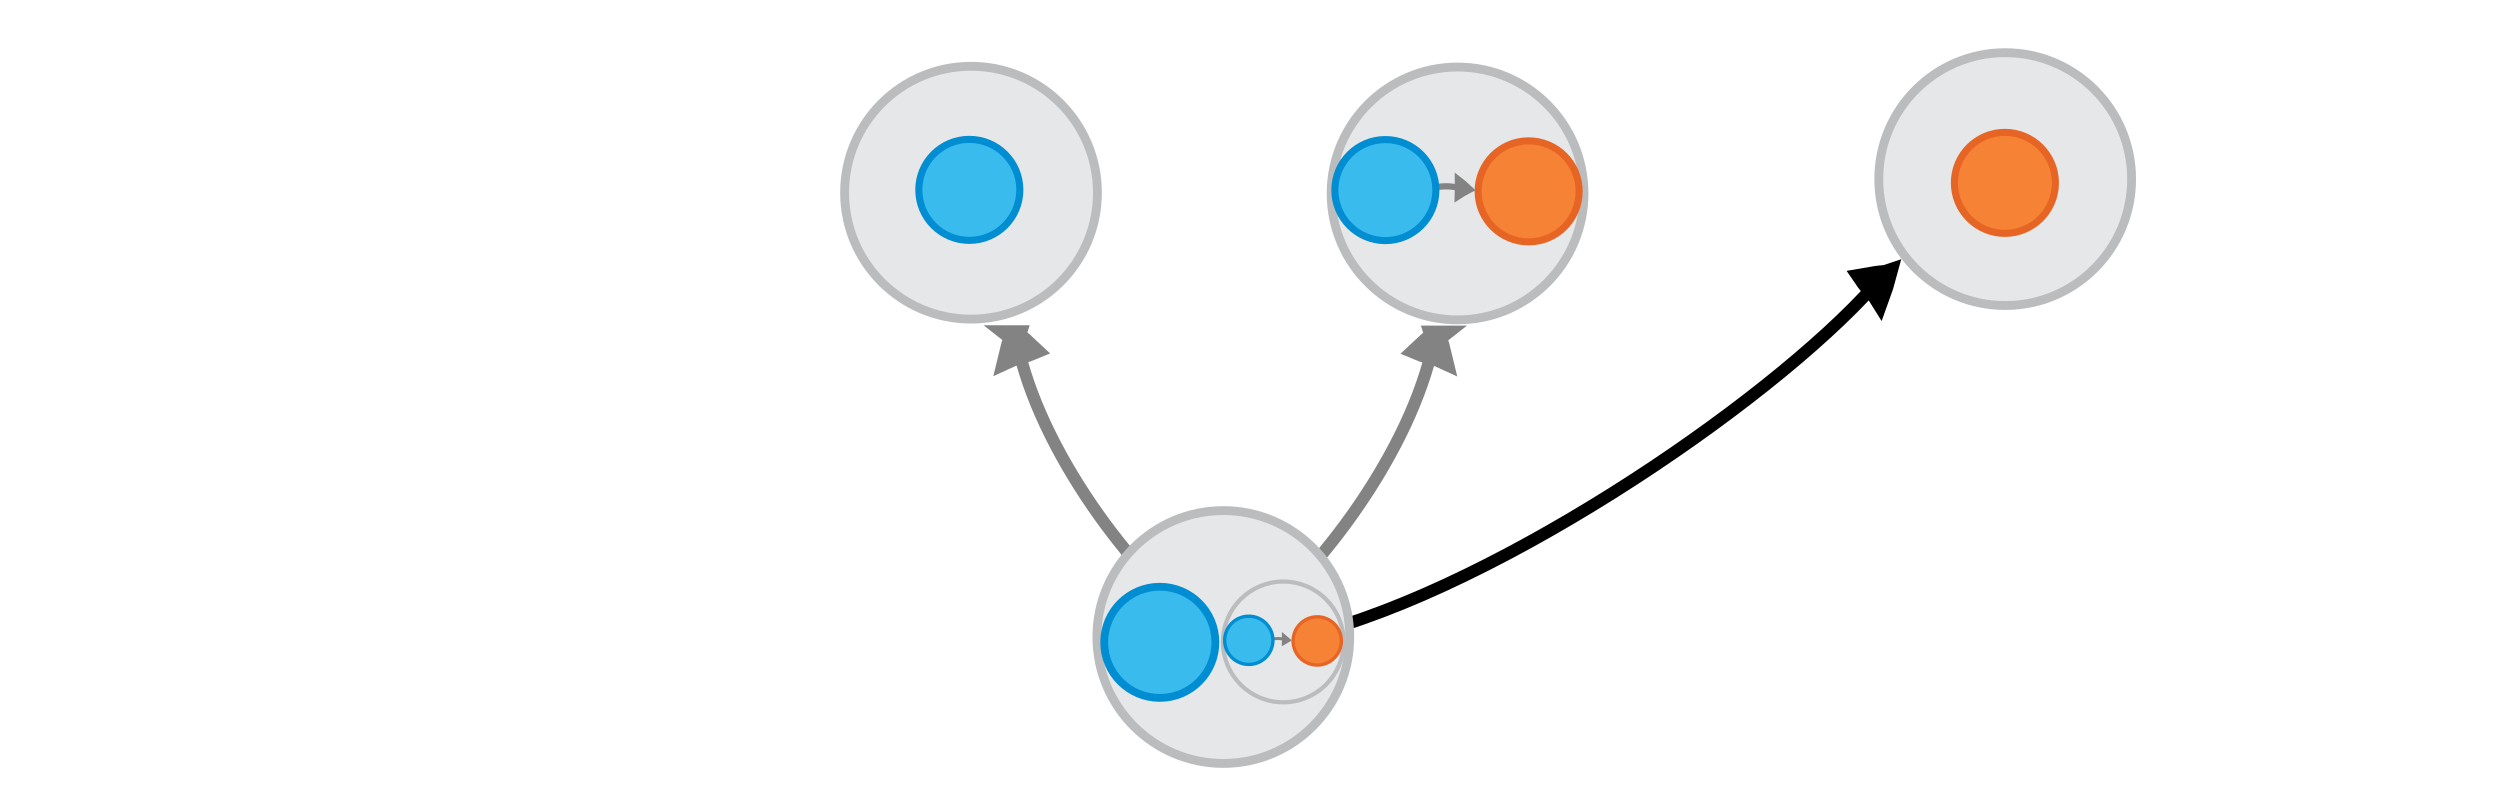
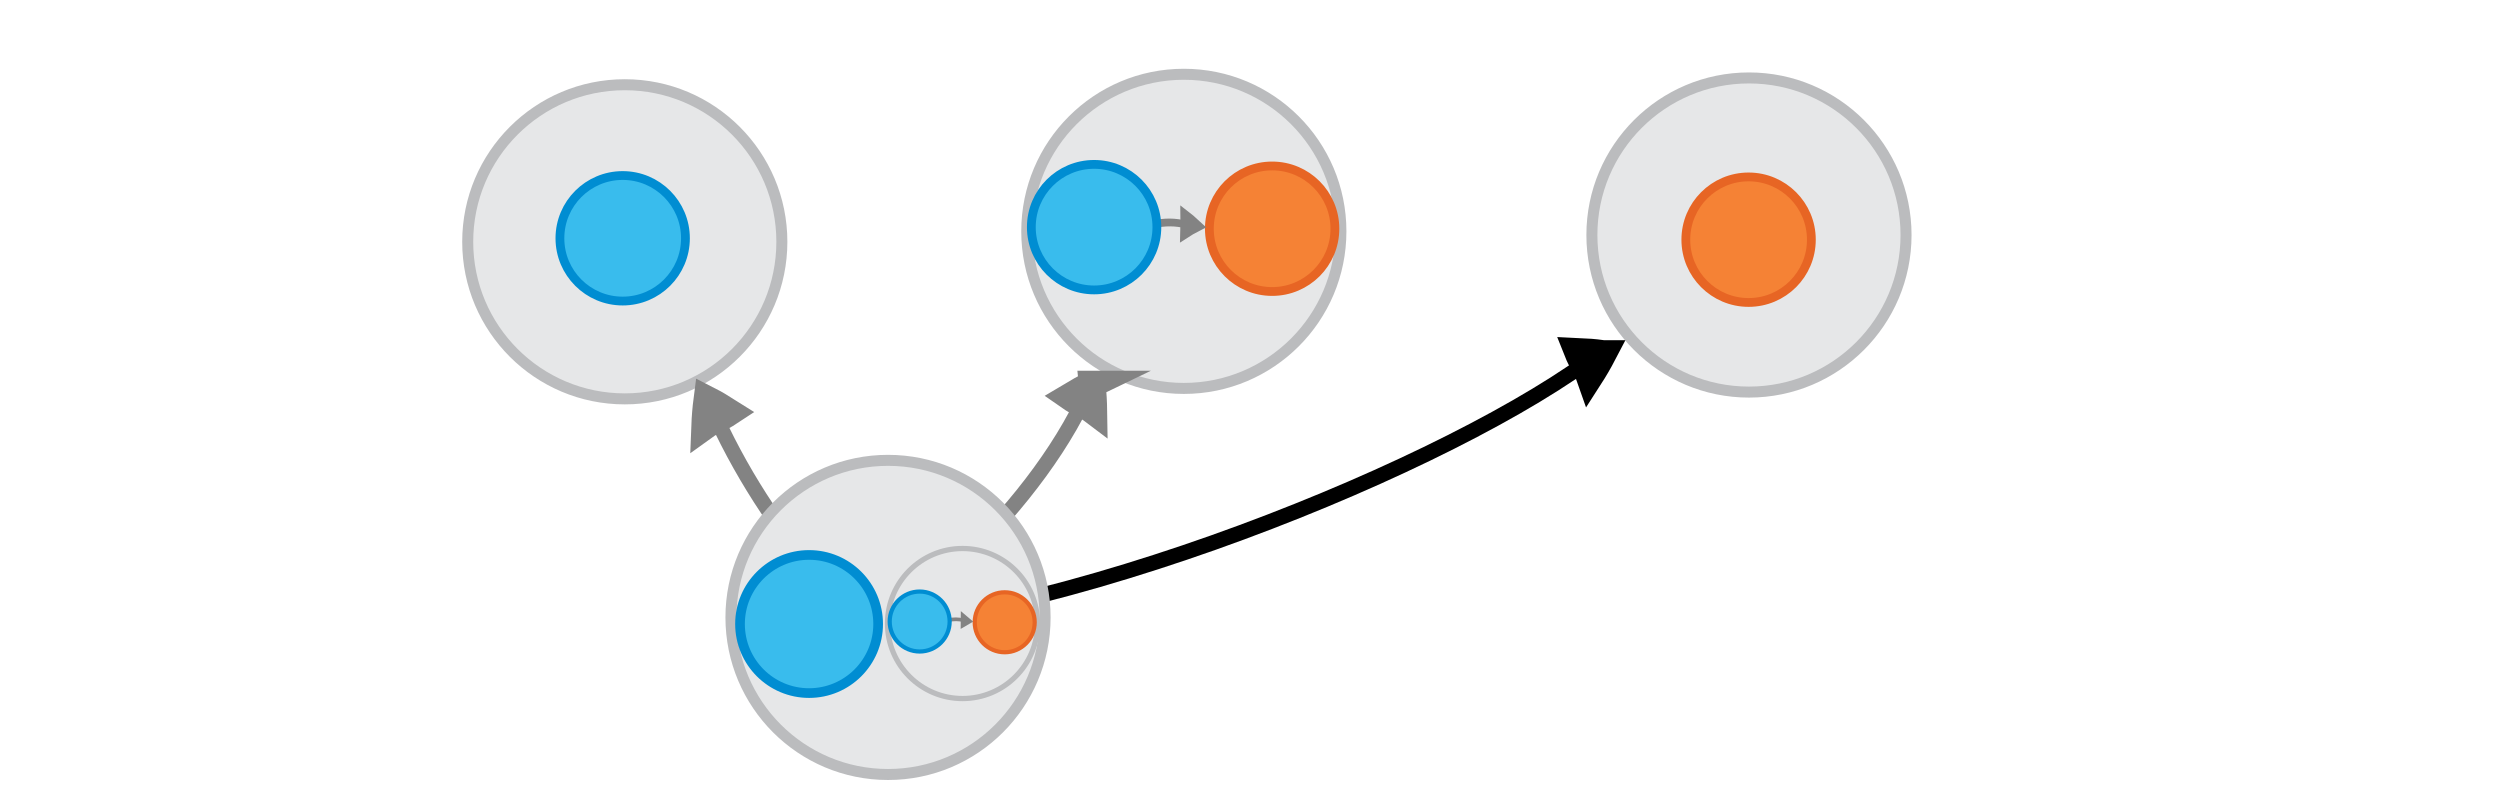
<svg xmlns="http://www.w3.org/2000/svg" viewBox="0 0 595.3 189.5" version="1.1" id="svg15613">
  <defs id="defs15617" />
-   <g id="g2762" transform="matrix(0.6665451,0,0,0.6665451,131.7708,-14.61389)">
+   <g id="g2762" transform="matrix(0.8282332,0,0,0.8282332,14.36014,-20.31173)">
    <circle cx="323.018" cy="91.037" r="45.16" id="circle15601" style="fill:#e6e7e8;stroke:#bbbcbe;stroke-width:3.165;stroke-miterlimit:10;stroke-opacity:1" />
    <circle cx="348.405" cy="90.286" r="18.046" id="circle15603" style="fill:#f58235;stroke:#e76524;stroke-width:2.53;stroke-miterlimit:10" />
    <g style="display:inline;fill:#dddddd;stroke:#838383;stroke-width:6.389;stroke-miterlimit:10" id="g1482-7-0-1-0-3" transform="matrix(0.1844319,-0.00623336,0.02173024,0.2570434,263.0275,33.20143)">
      <path style="stroke-width:35.526" id="path1478-7-9-0-19-0" transform="matrix(0.4768,-0.02932,0.03214,0.42867,147.58,197.367)" d="m 315.1,101.79 c 10.682,-4.135 21.77,-7.738 33.127,-11.074 -8.518,-8.139 -17.577,-16.01 -27.178,-23.616 -2.04,12.119 -3.103,21.663 -5.949,34.69 z" />
      <path style="stroke-width:10.649;paint-order:markers fill stroke" id="path1480-1-3-1-5-7" transform="matrix(0.89574,0,0,0.81736,18.384,154.236)" d="M 256.008,84.703 C 283.392,81.263 297.41,82.245 317.498,86.173" />
    </g>
    <circle cx="297.221" cy="89.832" r="18.046" id="circle15605" style="fill:#39bced;stroke:#008dd2;stroke-width:2.53;stroke-miterlimit:10" />
  </g>
-   <g transform="matrix(0.1844319,-0.00623336,0.02173024,0.2570434,350.4445,12.90125)" id="g1482-7-0-1-0-3-6" style="display:inline;fill:#dddddd;stroke:#838383;stroke-width:6.389;stroke-miterlimit:10" />
-   <g id="g2840" transform="translate(-38.83115,-33.83792)">
+   <g transform="matrix(0.1844319,-0.00623336,0.02173024,0.2570434,340.628,8.534403)" id="g1482-7-0-1-0-3-6" style="display:inline;fill:#dddddd;stroke:#838383;stroke-width:6.389;stroke-miterlimit:10" />
+   <g id="g2840" transform="matrix(1.242576,0,0,1.242576,-186.7819,-41.4832)">
    <circle cx="270.049" cy="79.723" r="30.101" id="circle15601-3" style="fill:#e6e7e8;stroke:#bbbcbe;stroke-width:2.11;stroke-miterlimit:10;stroke-opacity:1" />
    <circle cx="269.646" cy="79.049" r="12.028" id="circle15605-5" style="fill:#39bced;stroke:#008dd2;stroke-width:1.686;stroke-miterlimit:10" />
  </g>
-   <g id="g2832" transform="translate(257.6145,-145.7156)">
+   <g id="g2832" transform="matrix(1.242576,0,0,1.242576,143.2702,-178.0923)">
    <circle cx="219.861" cy="188.362" r="30.101" id="circle15601-3-0" style="fill:#e6e7e8;stroke:#bbbcbe;stroke-width:2.11;stroke-miterlimit:10;stroke-opacity:1" />
    <circle cx="219.79" cy="189.259" r="12.028" id="circle15603-3" style="fill:#f58235;stroke:#e76524;stroke-width:1.686;stroke-miterlimit:10" />
  </g>
-   <g id="g2836-2" transform="matrix(2.022026,-0.8411413,-0.8411413,-2.022026,-4.085561,532.9611)" style="stroke:#000000;stroke-opacity:1">
+   <g id="g2836-2" transform="matrix(2.680408,-0.4696647,-0.4696647,-2.680408,-294.725,527.4846)" style="stroke:#000000;stroke-opacity:1">
    <path d="m 272.989,117.547 c -0.48,-0.626 -0.993,-1.234 -1.538,-1.824 -0.146,0.891 -0.479,1.446 -0.676,2.402 1.157,-0.263 1.209,-0.256 2.213,-0.578 z" id="path1478-7-9-0-19-0-0-3" style="display:inline;fill:#dddddd;stroke:#000000;stroke-width:2.34;stroke-miterlimit:10;stroke-opacity:1" />
-     <path d="m 197.754,105.987 c 20.689,-4.129 58.066,3.513 73.748,11.102" id="path1480-1-3-1-5-7-6-7" style="display:inline;fill:none;stroke:#000000;stroke-width:1.324;stroke-miterlimit:10;stroke-dasharray:none;paint-order:markers fill stroke;stroke-opacity:1" />
+     <path d="m 197.754,105.987 c 20.689,-4.129 58.066,3.513 73.748,11.102" id="path1480-1-3-1-5-7-6-7" style="display:inline;fill:none;stroke:#000000;stroke-width:1.324;stroke-miterlimit:10;stroke-dasharray:none;stroke-opacity:1;paint-order:markers fill stroke" />
  </g>
-   <g id="g2836-2-5-2" transform="matrix(-1.407698,-1.677646,1.677646,-1.407698,428.4779,704.2039)">
-     <path d="m 273.174,117.85 c -0.414,-0.672 -0.862,-1.329 -1.343,-1.972 -0.236,0.871 -0.625,1.39 -0.917,2.32 1.178,-0.144 1.229,-0.131 2.261,-0.349 z" id="path1478-7-9-0-19-0-0-3-9-8" style="display:inline;fill:#dddddd;stroke:#838383;stroke-width:2.34;stroke-miterlimit:10" />
-     <path d="m 234.094,113.469 c 10.01,-2.475 26.526,-1.742 37.407,3.621" id="path1480-1-3-1-5-7-6-7-2-9" style="display:inline;fill:none;stroke:#838383;stroke-width:1.324;stroke-miterlimit:10;stroke-dasharray:none;paint-order:markers fill stroke" />
+   <g id="g2836-2-5-2" transform="matrix(-1.701467,-1.37881,1.37881,-1.701467,491.9904,673.4028)">
+     <path d="m 281.086,112.127 c -0.514,-0.835 -1.071,-1.652 -1.669,-2.45 -0.294,1.083 -0.776,1.727 -1.14,2.883 1.464,-0.179 1.527,-0.162 2.809,-0.433 z" id="path1478-7-9-0-19-0-0-3-9-8" style="display:inline;fill:#dddddd;stroke:#838383;stroke-width:2.907;stroke-miterlimit:10" />
+     <path d="m 236.89,105.117 c 12.438,-3.075 28.595,-0.6 42.117,6.064" id="path1480-1-3-1-5-7-6-7-2-9" style="display:inline;fill:none;stroke:#838383;stroke-width:1.645;stroke-miterlimit:10;stroke-dasharray:none;paint-order:markers fill stroke" />
  </g>
-   <g id="g2836-2-5-2-5" transform="matrix(1.407698,-1.677646,-1.677646,-1.407698,155.0597,704.2817)">
+   <g id="g2836-2-5-2-5" transform="matrix(2.155573,-1.660926,-1.660926,-2.155573,-133.0257,799.2256)">
    <path d="m 273.174,117.85 c -0.414,-0.672 -0.862,-1.329 -1.343,-1.972 -0.236,0.871 -0.625,1.39 -0.917,2.32 1.178,-0.144 1.229,-0.131 2.261,-0.349 z" id="path1478-7-9-0-19-0-0-3-9-8-5" style="display:inline;fill:#dddddd;stroke:#838383;stroke-width:2.34;stroke-miterlimit:10" />
    <path d="m 234.094,113.469 c 10.01,-2.475 26.526,-1.742 37.407,3.621" id="path1480-1-3-1-5-7-6-7-2-9-4" style="display:inline;fill:none;stroke:#838383;stroke-width:1.324;stroke-miterlimit:10;stroke-dasharray:none;paint-order:markers fill stroke" />
  </g>
-   <g id="g2852" transform="translate(-41.57062,-38.98597)">
+   <g id="g2852" transform="matrix(1.242576,0,0,1.242576,-202.1585,-89.90472)">
    <circle cx="332.868" cy="190.672" r="30.101" id="circle15601-6" style="fill:#e6e7e8;stroke:#bbbcbe;stroke-width:2.11;stroke-miterlimit:10;stroke-opacity:1" />
    <circle cx="347.982" cy="190.689" r="12.028" id="circle15603-2" style="fill:#f58235;stroke:#e76524;stroke-width:1.686;stroke-miterlimit:10" />
    <circle cx="317.74" cy="191.936" r="13.235" id="circle15605-7" style="fill:#39bced;stroke:#008dd2;stroke-width:1.855;stroke-miterlimit:10" />
    <g transform="matrix(0.3183694,0,0,0.3183694,244.3079,162.8588)" id="g2762-2">
      <circle style="fill:#e6e7e8;stroke:#bbbcbe;stroke-width:3.165;stroke-miterlimit:10;stroke-opacity:1" id="circle15601-61" r="45.16" cy="91.037" cx="323.018" />
      <circle style="fill:#f58235;stroke:#e76524;stroke-width:2.53;stroke-miterlimit:10" id="circle15603-8" r="18.046" cy="90.286" cx="348.405" />
      <g transform="matrix(0.1844319,-0.00623336,0.02173024,0.2570434,263.0275,33.20143)" id="g1482-7-0-1-0-3-7" style="display:inline;fill:#dddddd;stroke:#838383;stroke-width:6.389;stroke-miterlimit:10">
        <path d="m 315.1,101.79 c 10.682,-4.135 21.77,-7.738 33.127,-11.074 -8.518,-8.139 -17.577,-16.01 -27.178,-23.616 -2.04,12.119 -3.103,21.663 -5.949,34.69 z" transform="matrix(0.4768,-0.02932,0.03214,0.42867,147.58,197.367)" id="path1478-7-9-0-19-0-9" style="stroke-width:35.526" />
        <path d="M 256.008,84.703 C 283.392,81.263 297.41,82.245 317.498,86.173" transform="matrix(0.89574,0,0,0.81736,18.384,154.236)" id="path1480-1-3-1-5-7-2" style="stroke-width:10.649;paint-order:markers fill stroke" />
      </g>
      <circle style="fill:#39bced;stroke:#008dd2;stroke-width:2.53;stroke-miterlimit:10" id="circle15605-0" r="18.046" cy="89.832" cx="297.221" />
    </g>
  </g>
-   <g transform="matrix(0.1844319,-0.00623336,0.02173024,0.2570434,353.7251,-312.1443)" id="g1482-7-0-1-0-3-6-7" style="display:inline;fill:#dddddd;stroke:#838383;stroke-width:6.389;stroke-miterlimit:10" />
+   <g transform="matrix(0.1844319,-0.00623336,0.02173024,0.2570434,343.9086,-316.5111)" id="g1482-7-0-1-0-3-6-7" style="display:inline;fill:#dddddd;stroke:#838383;stroke-width:6.389;stroke-miterlimit:10" />
</svg>
